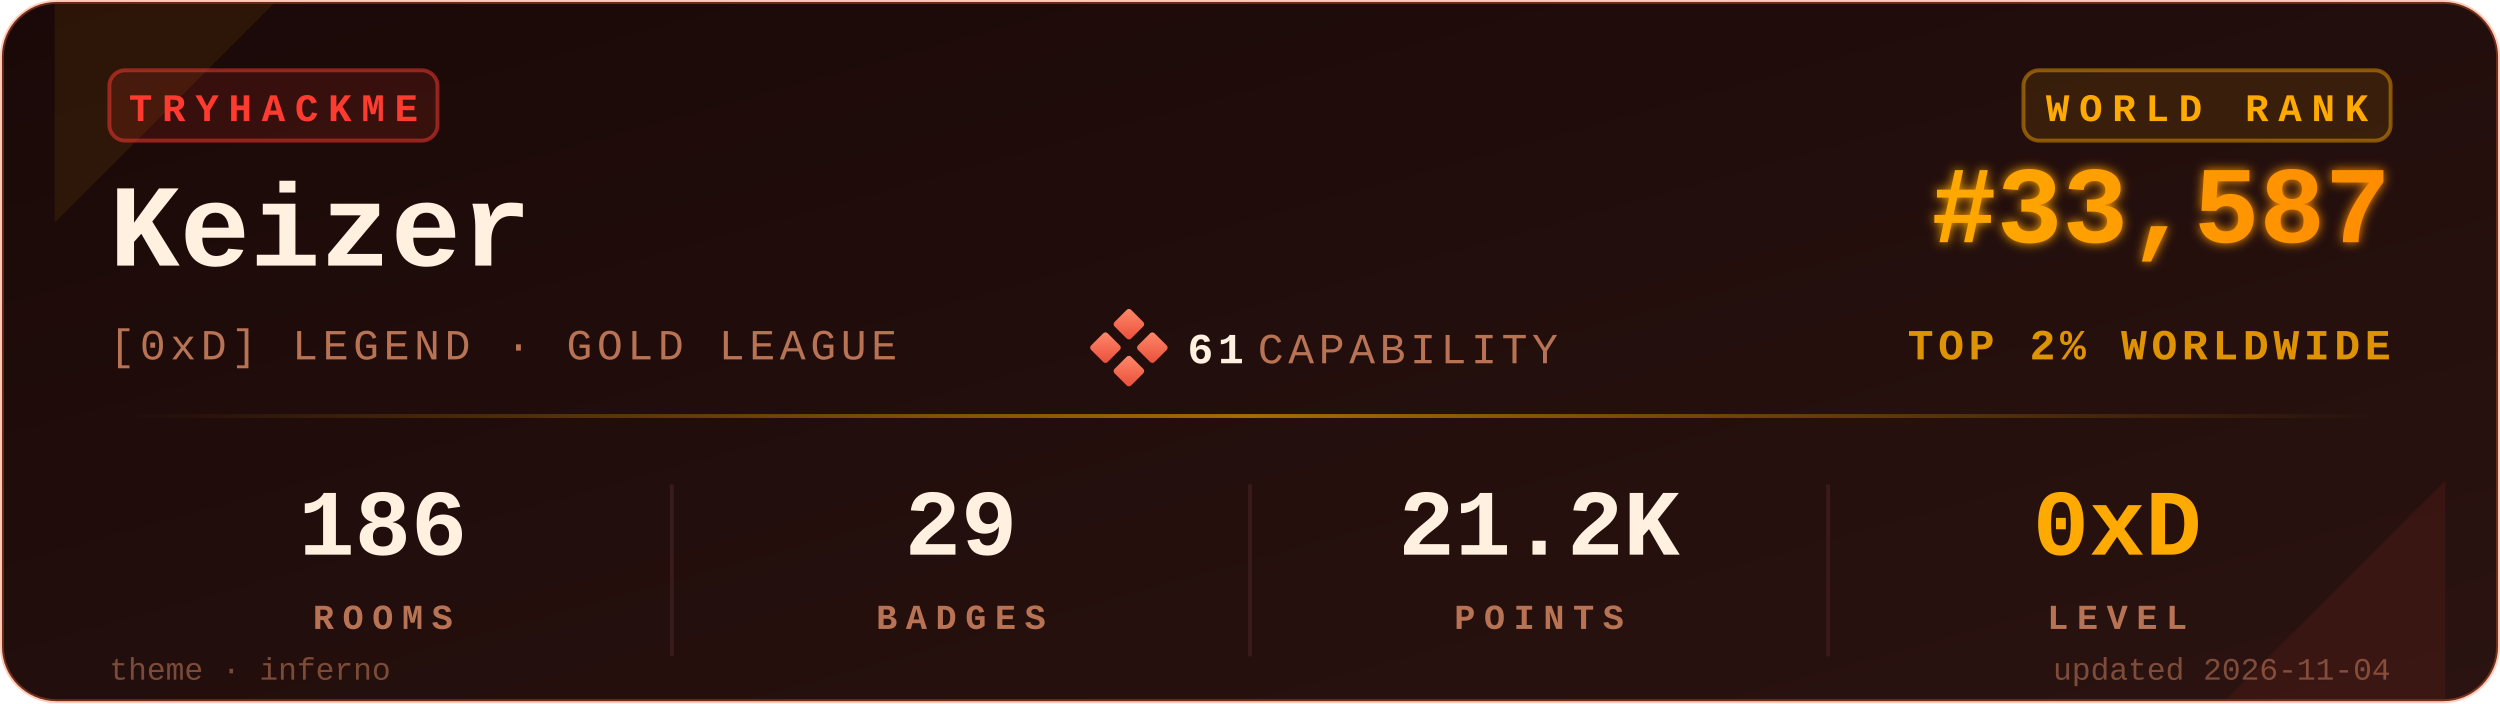
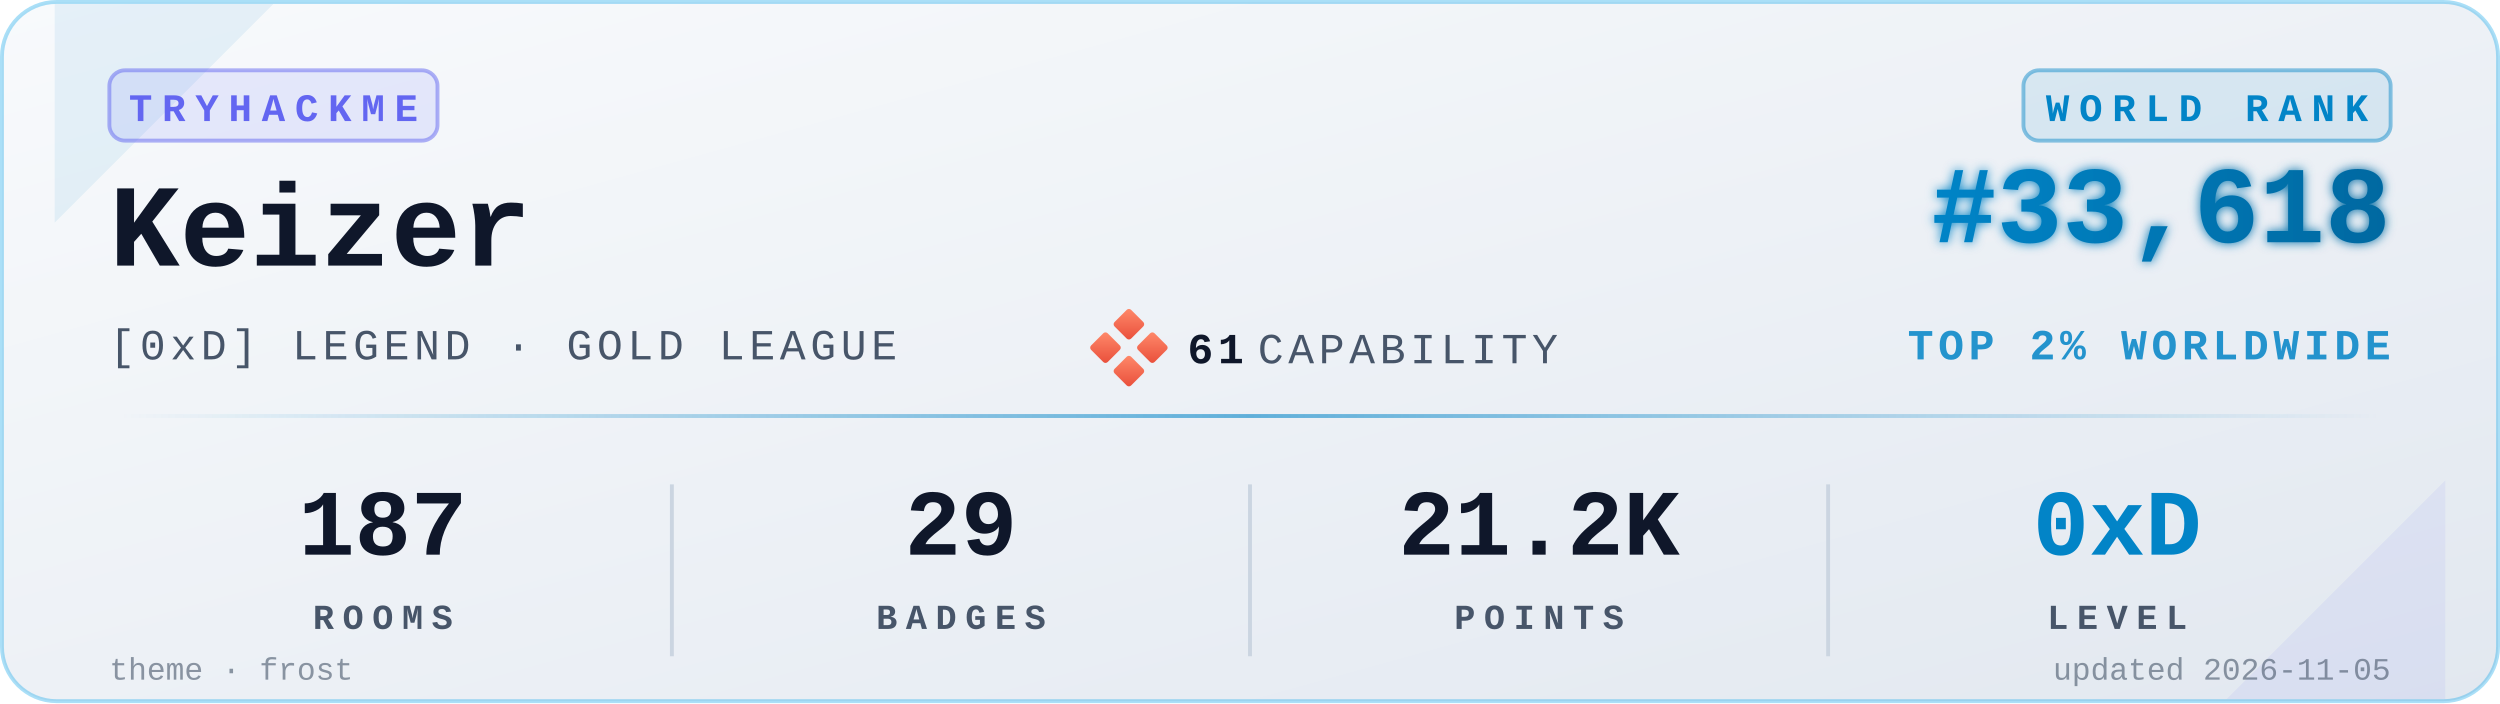
<svg xmlns="http://www.w3.org/2000/svg" viewBox="0 0 640 180" width="640" height="180" role="img" aria-label="TryHackMe stats for Keizer">
  <defs>
    <linearGradient id="bgGrad" x1="0" y1="0" x2="1" y2="1">
-       <stop offset="0%" stop-color="#1a0908" />
-       <stop offset="100%" stop-color="#2a1310" />
+       <stop offset="0%" stop-color="#f8fafc" />
+       <stop offset="100%" stop-color="#e2e8f0" />
    </linearGradient>
    <linearGradient id="rankGrad" x1="0" y1="0" x2="1" y2="0">
-       <stop offset="0%" stop-color="#FFAA00" />
-       <stop offset="100%" stop-color="#FF8C00" />
+       <stop offset="0%" stop-color="#0284C7" />
+       <stop offset="100%" stop-color="#0369A1" />
    </linearGradient>
    <linearGradient id="accentGrad" x1="0" y1="0" x2="1" y2="0">
-       <stop offset="0%" stop-color="#FFAA00" stop-opacity="0" />
-       <stop offset="50%" stop-color="#FFAA00" stop-opacity="0.6" />
-       <stop offset="100%" stop-color="#FFAA00" stop-opacity="0" />
+       <stop offset="0%" stop-color="#0284C7" stop-opacity="0" />
+       <stop offset="50%" stop-color="#0284C7" stop-opacity="0.6" />
+       <stop offset="100%" stop-color="#0284C7" stop-opacity="0" />
    </linearGradient>
    <linearGradient id="capGrad" x1="0" y1="0" x2="1" y2="1">
      <stop offset="0%" stop-color="#ff8a6b" />
      <stop offset="100%" stop-color="#e94e3a" />
    </linearGradient>
    <filter id="glow" x="-20%" y="-20%" width="140%" height="140%">
      <feGaussianBlur stdDeviation="1.4" result="b" />
      <feMerge>
        <feMergeNode in="b" />
        <feMergeNode in="SourceGraphic" />
      </feMerge>
    </filter>
  </defs>
-   <rect x="0.5" y="0.5" width="639" height="179" rx="14" ry="14" fill="url(#bgGrad)" stroke="#FF6B35" stroke-opacity="0.35" stroke-width="1" />
-   <path d="M 14,1 L 70,1 L 14,57 Z" fill="#FFAA00" opacity="0.08" />
-   <path d="M 626,179 L 570,179 L 626,123 Z" fill="#FF3B30" opacity="0.08" />
+   <rect x="0.5" y="0.5" width="639" height="179" rx="14" ry="14" fill="url(#bgGrad)" stroke="#0EA5E9" stroke-opacity="0.35" stroke-width="1" />
+   <path d="M 14,1 L 70,1 L 14,57 Z" fill="#0284C7" opacity="0.08" />
+   <path d="M 626,179 L 570,179 L 626,123 Z" fill="#6366F1" opacity="0.08" />
  <g transform="translate(28,18)">
-     <rect x="0" y="0" width="84" height="18" rx="4" ry="4" fill="#FF3B30" fill-opacity="0.12" stroke="#FF3B30" stroke-opacity="0.5" />
-     <text x="42" y="13" fill="#FF3B30" font-family="ui-monospace,'SF Mono','Menlo','Cascadia Code','Consolas','Liberation Mono',monospace" font-size="10" font-weight="700" letter-spacing="2.5" text-anchor="middle">TRYHACKME</text>
+     <rect x="0" y="0" width="84" height="18" rx="4" ry="4" fill="#6366F1" fill-opacity="0.12" stroke="#6366F1" stroke-opacity="0.5" />
+     <text x="42" y="13" fill="#6366F1" font-family="ui-monospace,'SF Mono','Menlo','Cascadia Code','Consolas','Liberation Mono',monospace" font-size="10" font-weight="700" letter-spacing="2.5" text-anchor="middle">TRYHACKME</text>
  </g>
-   <text x="28" y="68" fill="#FFF0E0" font-family="ui-monospace,'SF Mono','Menlo','Cascadia Code','Consolas','Liberation Mono',monospace" font-size="30" font-weight="700">Keizer</text>
-   <text x="28" y="92" fill="#B87355" font-family="ui-monospace,'SF Mono','Menlo','Cascadia Code','Consolas','Liberation Mono',monospace" font-size="11" font-weight="500" letter-spacing="1.2">[0xD] LEGEND · GOLD LEAGUE</text>
+   <text x="28" y="68" fill="#0f172a" font-family="ui-monospace,'SF Mono','Menlo','Cascadia Code','Consolas','Liberation Mono',monospace" font-size="30" font-weight="700">Keizer</text>
+   <text x="28" y="92" fill="#475569" font-family="ui-monospace,'SF Mono','Menlo','Cascadia Code','Consolas','Liberation Mono',monospace" font-size="11" font-weight="500" letter-spacing="1.2">[0xD] LEGEND · GOLD LEAGUE</text>
  <g transform="translate(280,80)">
    <rect x="6" y="0" width="6" height="6" rx="0.8" fill="url(#capGrad)" transform="rotate(45 9 3)" />
    <rect x="0" y="6" width="6" height="6" rx="0.8" fill="url(#capGrad)" transform="rotate(45 3 9)" />
    <rect x="12" y="6" width="6" height="6" rx="0.8" fill="url(#capGrad)" transform="rotate(45 15 9)" />
    <rect x="6" y="12" width="6" height="6" rx="0.8" fill="url(#capGrad)" transform="rotate(45 9 15)" />
-     <text x="24" y="13" fill="#FFF0E0" font-family="ui-monospace,'SF Mono','Menlo','Cascadia Code','Consolas','Liberation Mono',monospace" font-size="11" font-weight="700" letter-spacing="1.2">61</text>
-     <text x="42" y="13" fill="#B87355" font-family="ui-monospace,'SF Mono','Menlo','Cascadia Code','Consolas','Liberation Mono',monospace" font-size="11" font-weight="500" letter-spacing="1.2">CAPABILITY</text>
+     <text x="24" y="13" fill="#0f172a" font-family="ui-monospace,'SF Mono','Menlo','Cascadia Code','Consolas','Liberation Mono',monospace" font-size="11" font-weight="700" letter-spacing="1.2">61</text>
+     <text x="42" y="13" fill="#475569" font-family="ui-monospace,'SF Mono','Menlo','Cascadia Code','Consolas','Liberation Mono',monospace" font-size="11" font-weight="500" letter-spacing="1.2">CAPABILITY</text>
  </g>
  <g transform="translate(612,18)">
-     <rect x="-94" y="0" width="94" height="18" rx="4" ry="4" fill="#FFAA00" fill-opacity="0.10" stroke="#FFAA00" stroke-opacity="0.45" />
-     <text x="-47" y="13" fill="#FFAA00" font-family="ui-monospace,'SF Mono','Menlo','Cascadia Code','Consolas','Liberation Mono',monospace" font-size="10" font-weight="700" letter-spacing="2.5" text-anchor="middle">WORLD RANK</text>
+     <rect x="-94" y="0" width="94" height="18" rx="4" ry="4" fill="#0284C7" fill-opacity="0.10" stroke="#0284C7" stroke-opacity="0.45" />
+     <text x="-47" y="13" fill="#0284C7" font-family="ui-monospace,'SF Mono','Menlo','Cascadia Code','Consolas','Liberation Mono',monospace" font-size="10" font-weight="700" letter-spacing="2.5" text-anchor="middle">WORLD RANK</text>
  </g>
-   <text x="612" y="62" fill="url(#rankGrad)" font-family="ui-monospace,'SF Mono','Menlo','Cascadia Code','Consolas','Liberation Mono',monospace" font-size="28" font-weight="700" text-anchor="end" filter="url(#glow)">#33,587</text>
-   <text x="612" y="92" fill="#FFAA00" fill-opacity="0.85" font-family="ui-monospace,'SF Mono','Menlo','Cascadia Code','Consolas','Liberation Mono',monospace" font-size="11" font-weight="600" letter-spacing="1.2" text-anchor="end">TOP 2% WORLDWIDE</text>
+   <text x="612" y="62" fill="url(#rankGrad)" font-family="ui-monospace,'SF Mono','Menlo','Cascadia Code','Consolas','Liberation Mono',monospace" font-size="28" font-weight="700" text-anchor="end" filter="url(#glow)">#33,618</text>
+   <text x="612" y="92" fill="#0284C7" fill-opacity="0.85" font-family="ui-monospace,'SF Mono','Menlo','Cascadia Code','Consolas','Liberation Mono',monospace" font-size="11" font-weight="600" letter-spacing="1.2" text-anchor="end">TOP 2% WORLDWIDE</text>
  <rect x="28" y="106" width="584" height="1" fill="url(#accentGrad)" />
  <g font-family="ui-monospace,'SF Mono','Menlo','Cascadia Code','Consolas','Liberation Mono',monospace" text-anchor="middle">
-     <text x="98" y="142" fill="#FFF0E0" font-size="24" font-weight="700">186</text>
-     <text x="98" y="161" fill="#B87355" font-size="9" font-weight="600" letter-spacing="2.2">ROOMS</text>
-     <text x="246" y="142" fill="#FFF0E0" font-size="24" font-weight="700">29</text>
-     <text x="246" y="161" fill="#B87355" font-size="9" font-weight="600" letter-spacing="2.2">BADGES</text>
-     <text x="394" y="142" fill="#FFF0E0" font-size="24" font-weight="700">21.2K</text>
-     <text x="394" y="161" fill="#B87355" font-size="9" font-weight="600" letter-spacing="2.2">POINTS</text>
-     <text x="542" y="142" fill="#FFAA00" font-size="24" font-weight="700">0xD</text>
-     <text x="542" y="161" fill="#B87355" font-size="9" font-weight="600" letter-spacing="2.2">LEVEL</text>
+     <text x="98" y="142" fill="#0f172a" font-size="24" font-weight="700">187</text>
+     <text x="98" y="161" fill="#475569" font-size="9" font-weight="600" letter-spacing="2.2">ROOMS</text>
+     <text x="246" y="142" fill="#0f172a" font-size="24" font-weight="700">29</text>
+     <text x="246" y="161" fill="#475569" font-size="9" font-weight="600" letter-spacing="2.2">BADGES</text>
+     <text x="394" y="142" fill="#0f172a" font-size="24" font-weight="700">21.2K</text>
+     <text x="394" y="161" fill="#475569" font-size="9" font-weight="600" letter-spacing="2.2">POINTS</text>
+     <text x="542" y="142" fill="#0284C7" font-size="24" font-weight="700">0xD</text>
+     <text x="542" y="161" fill="#475569" font-size="9" font-weight="600" letter-spacing="2.2">LEVEL</text>
  </g>
-   <line x1="172" y1="124" x2="172" y2="168" stroke="#3a1a1a" stroke-width="1" />
-   <line x1="320" y1="124" x2="320" y2="168" stroke="#3a1a1a" stroke-width="1" />
-   <line x1="468" y1="124" x2="468" y2="168" stroke="#3a1a1a" stroke-width="1" />
-   <text x="28" y="174" fill="#B87355" fill-opacity="0.6" font-family="ui-monospace,'SF Mono','Menlo','Cascadia Code','Consolas','Liberation Mono',monospace" font-size="8" font-weight="500">theme · inferno</text>
-   <text x="612" y="174" fill="#B87355" fill-opacity="0.6" font-family="ui-monospace,'SF Mono','Menlo','Cascadia Code','Consolas','Liberation Mono',monospace" font-size="8" font-weight="500" text-anchor="end">updated 2026-11-04</text>
+   <line x1="172" y1="124" x2="172" y2="168" stroke="#cbd5e1" stroke-width="1" />
+   <line x1="320" y1="124" x2="320" y2="168" stroke="#cbd5e1" stroke-width="1" />
+   <line x1="468" y1="124" x2="468" y2="168" stroke="#cbd5e1" stroke-width="1" />
+   <text x="28" y="174" fill="#475569" fill-opacity="0.6" font-family="ui-monospace,'SF Mono','Menlo','Cascadia Code','Consolas','Liberation Mono',monospace" font-size="8" font-weight="500">theme · frost</text>
+   <text x="612" y="174" fill="#475569" fill-opacity="0.6" font-family="ui-monospace,'SF Mono','Menlo','Cascadia Code','Consolas','Liberation Mono',monospace" font-size="8" font-weight="500" text-anchor="end">updated 2026-11-05</text>
</svg>
